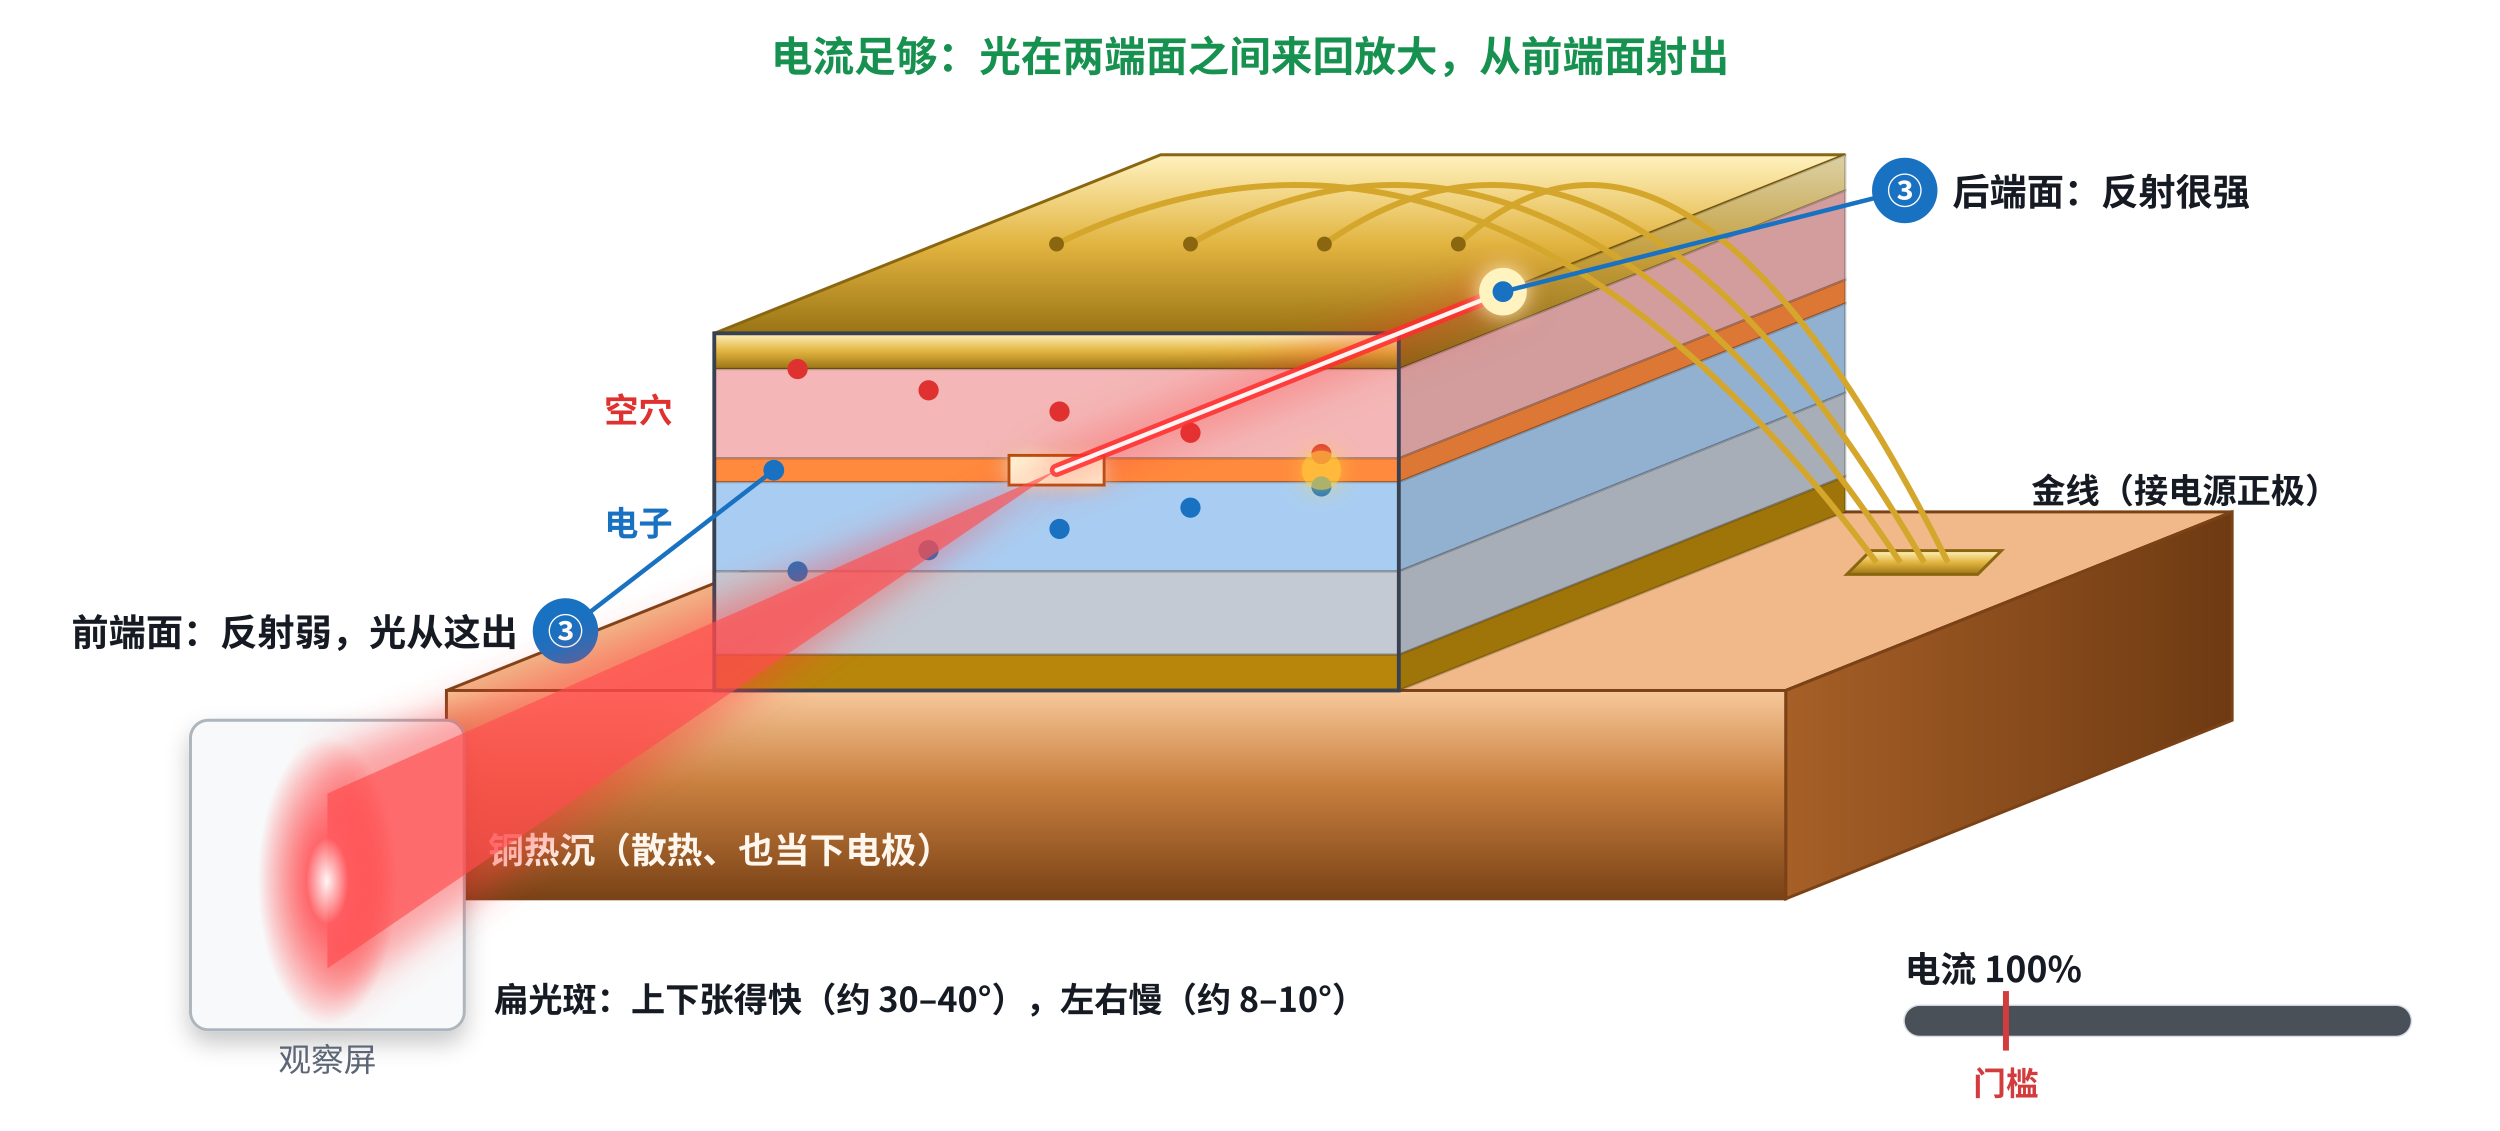
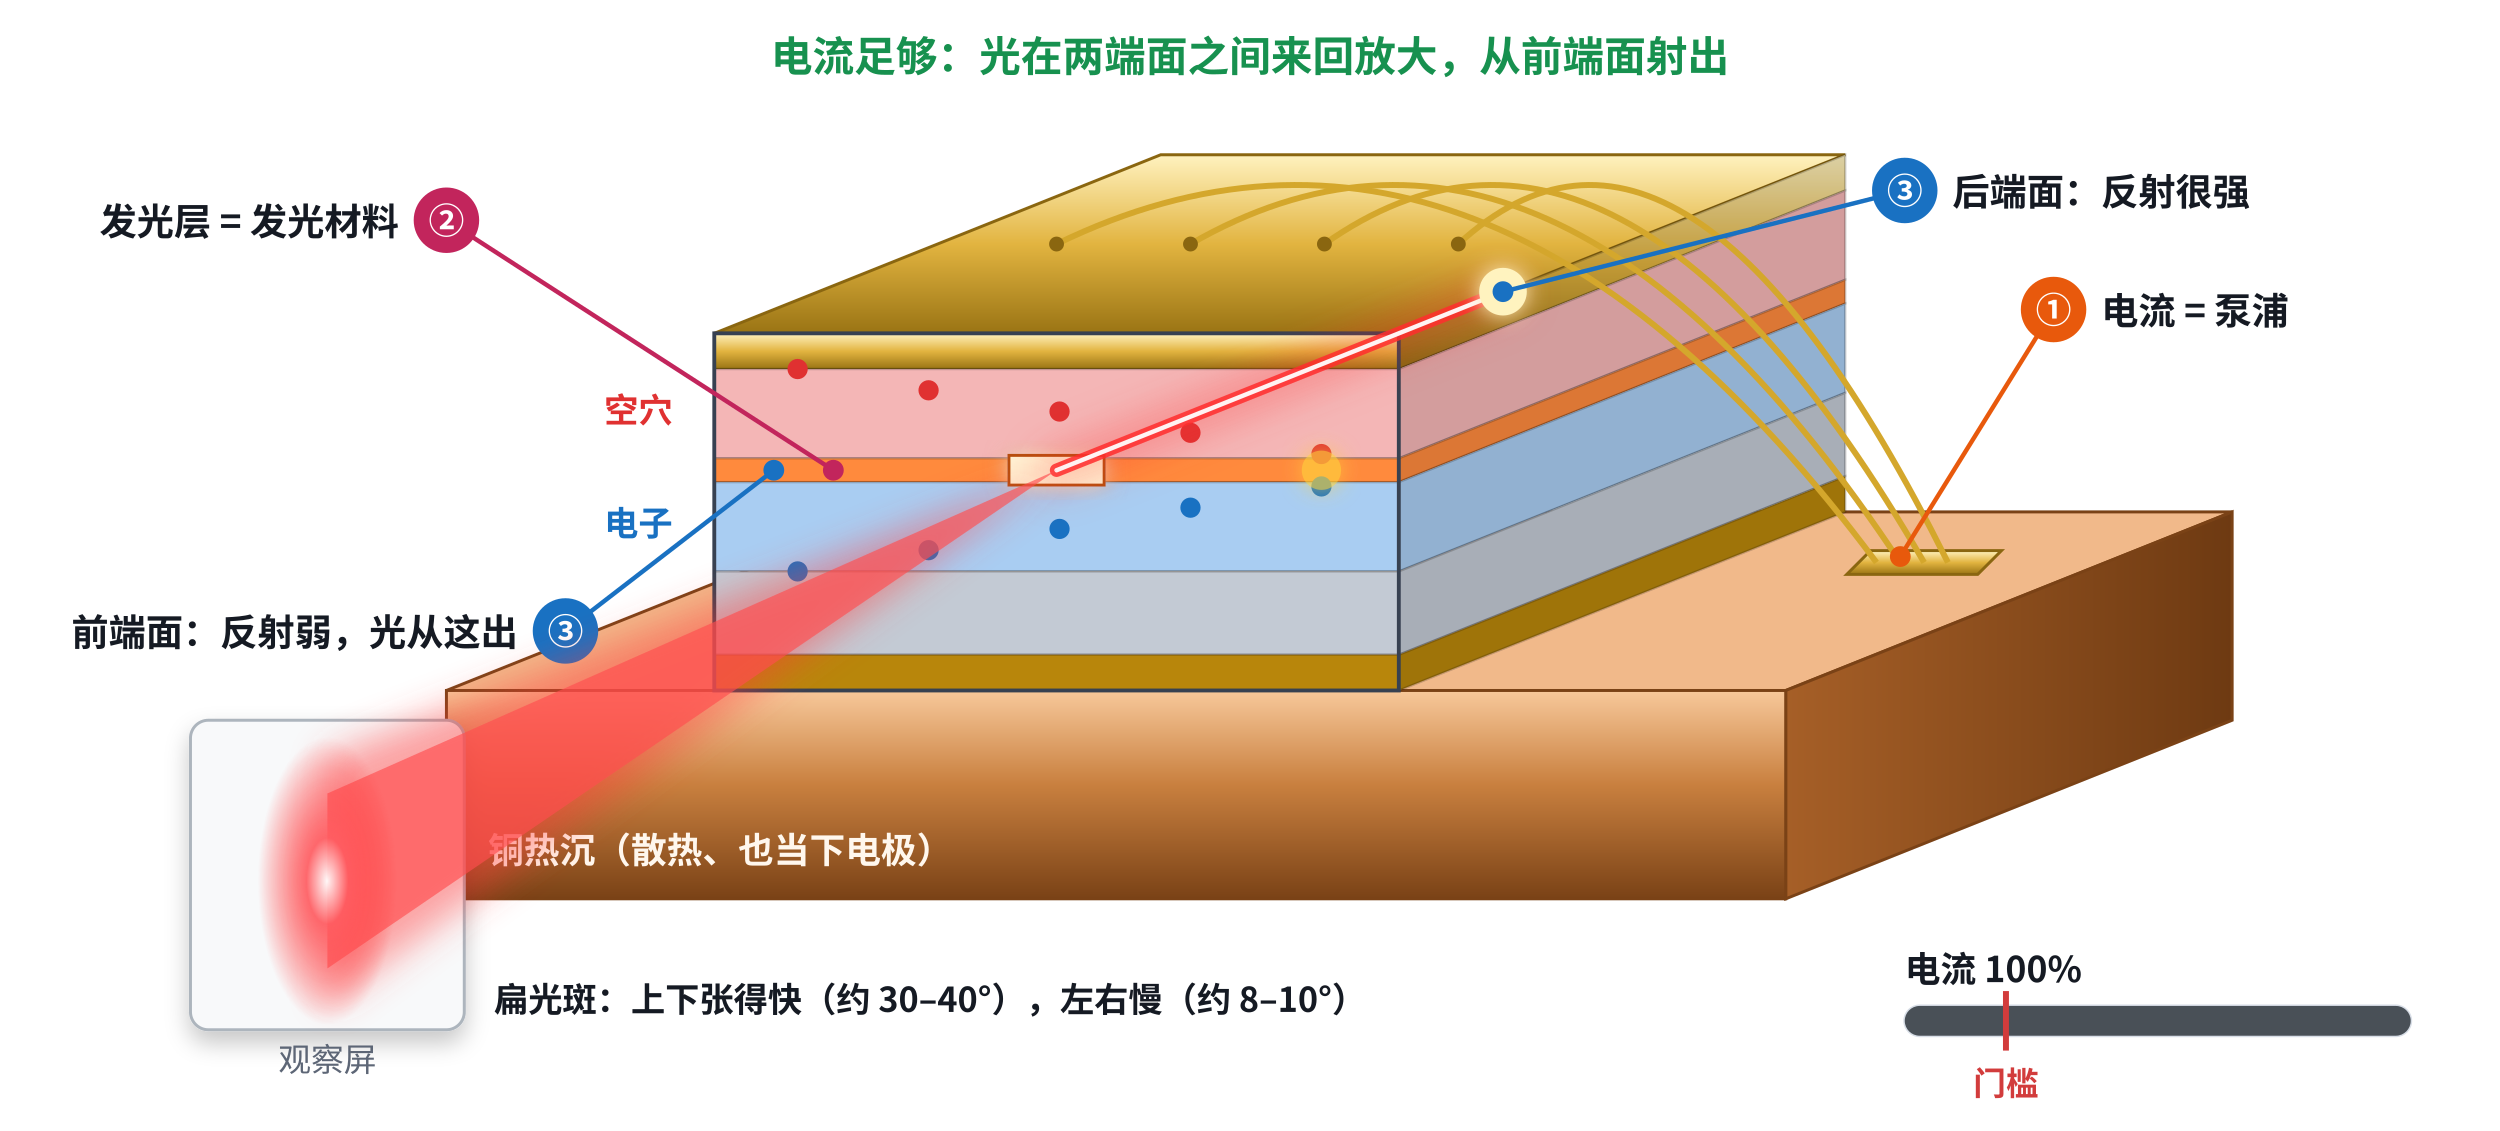
<svg xmlns="http://www.w3.org/2000/svg" viewBox="0 0 840 380" font-family="PingFang SC, Microsoft YaHei, Noto Sans CJK SC, WenQuanYi Zen Hei, sans-serif">
  <rect x="0" y="0" width="840" height="380" fill="#ffffff" />
  <defs>
    <linearGradient id="gCu" x1="0" y1="0" x2="0" y2="1">
      <stop offset="0" stop-color="#f7c89a" />
      <stop offset=".45" stop-color="#c9803f" />
      <stop offset="1" stop-color="#7a4216" />
    </linearGradient>
    <linearGradient id="gCuS" x1="0" y1="0" x2="1" y2="0">
      <stop offset="0" stop-color="#a65f27" />
      <stop offset="1" stop-color="#6e3a12" />
    </linearGradient>
    <linearGradient id="gAu" x1="0" y1="0" x2="0" y2="1">
      <stop offset="0" stop-color="#fff2bf" />
      <stop offset=".5" stop-color="#e2b440" />
      <stop offset="1" stop-color="#9a7414" />
    </linearGradient>
    <linearGradient id="gAuS" x1="0" y1="0" x2="1" y2="0">
      <stop offset="0" stop-color="#c79a26" />
      <stop offset="1" stop-color="#8a6610" />
    </linearGradient>
    <linearGradient id="gSteel" x1="0" y1="0" x2="0" y2="1">
      <stop offset="0" stop-color="#f5f7fa" />
      <stop offset=".5" stop-color="#c2c9d2" />
      <stop offset="1" stop-color="#7b8592" />
    </linearGradient>
    <linearGradient id="gSteelH" x1="0" y1="0" x2="1" y2="0">
      <stop offset="0" stop-color="#8a94a1" />
      <stop offset=".35" stop-color="#eef1f5" />
      <stop offset=".7" stop-color="#b9c1cb" />
      <stop offset="1" stop-color="#6f7986" />
    </linearGradient>
    <linearGradient id="gAlu" x1="0" y1="0" x2="0" y2="1">
      <stop offset="0" stop-color="#f0f3f6" />
      <stop offset="1" stop-color="#a9b2bc" />
    </linearGradient>
    <linearGradient id="gPlate" x1="0" y1="0" x2="1" y2="1">
      <stop offset="0" stop-color="#d9dee4" />
      <stop offset="1" stop-color="#aeb6c0" />
    </linearGradient>
    <linearGradient id="gRod" x1="0" y1="0" x2="0" y2="1">
      <stop offset="0" stop-color="#ffc2c6" />
      <stop offset=".3" stop-color="#e8414f" />
      <stop offset=".75" stop-color="#a3121f" />
      <stop offset="1" stop-color="#5e0a12" />
    </linearGradient>
    <linearGradient id="gGlass" x1="0" y1="0" x2="0" y2="1">
      <stop offset="0" stop-color="#eaf6ff" stop-opacity=".95" />
      <stop offset=".25" stop-color="#bfe0f7" stop-opacity=".45" />
      <stop offset=".7" stop-color="#9cc7e6" stop-opacity=".35" />
      <stop offset="1" stop-color="#6fa3c9" stop-opacity=".7" />
    </linearGradient>
    <linearGradient id="gLens" x1="0" y1="0" x2="1" y2="0">
      <stop offset="0" stop-color="#d7ecfb" stop-opacity=".9" />
      <stop offset=".5" stop-color="#f4fbff" stop-opacity=".6" />
      <stop offset="1" stop-color="#9cc7e6" stop-opacity=".9" />
    </linearGradient>
    <linearGradient id="gJacket" x1="0" y1="0" x2="0" y2="1">
      <stop offset="0" stop-color="#ffd08a" />
      <stop offset=".5" stop-color="#f08a1c" />
      <stop offset="1" stop-color="#a85508" />
    </linearGradient>
    <linearGradient id="gYb" x1="0" y1="0" x2="0" y2="1">
      <stop offset="0" stop-color="#fff59a" />
      <stop offset=".5" stop-color="#e3c22a" />
      <stop offset="1" stop-color="#9c8210" />
    </linearGradient>
    <linearGradient id="gPlasma" x1="0" y1="0" x2="0" y2="1">
      <stop offset="0" stop-color="#f6c6ff" />
      <stop offset=".5" stop-color="#c25bd9" />
      <stop offset="1" stop-color="#7b2a92" />
    </linearGradient>
    <linearGradient id="gLamp" x1="0" y1="0" x2="0" y2="1">
      <stop offset="0" stop-color="#ffffff" />
      <stop offset=".5" stop-color="#fff7d1" />
      <stop offset="1" stop-color="#f3d27a" />
    </linearGradient>
    <radialGradient id="gOn" cx=".35" cy=".32" r=".75">
      <stop offset="0" stop-color="#fff6dc" />
      <stop offset=".45" stop-color="#ffa346" />
      <stop offset="1" stop-color="#b8420a" />
    </radialGradient>
    <radialGradient id="gOff" cx=".35" cy=".32" r=".75">
      <stop offset="0" stop-color="#ffffff" />
      <stop offset=".55" stop-color="#b9c3cf" />
      <stop offset="1" stop-color="#5f6b7b" />
    </radialGradient>
    <radialGradient id="gHalo">
      <stop offset="0" stop-color="#ffb347" stop-opacity=".7" />
      <stop offset="1" stop-color="#ffb347" stop-opacity="0" />
    </radialGradient>
    <radialGradient id="gSpot">
      <stop offset="0" stop-color="#ffffff" />
      <stop offset=".3" stop-color="#ff5a5f" />
      <stop offset="1" stop-color="#ff2d2d" stop-opacity="0" />
    </radialGradient>
    <filter id="glow" x="-50%" y="-50%" width="200%" height="200%">
      <feGaussianBlur stdDeviation="3.5" result="b" />
      <feMerge>
        <feMergeNode in="b" />
        <feMergeNode in="SourceGraphic" />
      </feMerge>
    </filter>
    <filter id="blur6" x="-50%" y="-50%" width="200%" height="200%">
      <feGaussianBlur stdDeviation="6" />
    </filter>
    <filter id="shadow" x="-20%" y="-20%" width="140%" height="160%">
      <feDropShadow dx="0" dy="4" stdDeviation="4" flood-color="#000" flood-opacity=".22" />
    </filter>
  </defs>
  <polygon points="150.0,232.0 600.0,232.0 750.0,172.0 300.0,172.0" fill="#f1b98a" stroke="#7a4216" stroke-width="1" opacity="1" />
  <polygon points="600.0,232.0 750.0,172.0 750.0,242.0 600.0,302.0" fill="url(#gCuS)" stroke="#7a4216" stroke-width="1" opacity="1" />
  <rect x="150" y="232" width="450" height="70" fill="url(#gCu)" stroke="#7a4216" />
  <text x="164" y="290" font-size="12" fill="#fff7ed" text-anchor="start" font-weight="700">铜热沉（散热、也当下电极）</text>
  <polygon points="620.5,193.0 664.5,193.0 672.5,185.0 628.5,185.0" fill="url(#gAu)" stroke="#8a6610" stroke-width="1" opacity="1" />
  <polygon points="240.0,112.0 470.0,112.0 620.0,52.0 390.0,52.0" fill="url(#gAu)" stroke="#8a6610" stroke-width="1" opacity="1" />
  <polygon points="470.0,112.0 620.0,52.0 620.0,64.0 470.0,124.0" fill="url(#gAu)" stroke="#00000030" stroke-width="0.8" opacity="1" />
  <polygon points="470.0,112.0 620.0,52.0 620.0,64.0 470.0,124.0" fill="#000" stroke="none" stroke-width="0" opacity="0.14" />
  <polygon points="470.0,124.0 620.0,64.0 620.0,94.0 470.0,154.0" fill="#f4b6b6" stroke="#00000030" stroke-width="0.8" opacity="1" />
  <polygon points="470.0,124.0 620.0,64.0 620.0,94.0 470.0,154.0" fill="#000" stroke="none" stroke-width="0" opacity="0.14" />
  <polygon points="470.0,154.0 620.0,94.0 620.0,102.0 470.0,162.0" fill="#ff8a3d" stroke="#00000030" stroke-width="0.8" opacity="1" />
  <polygon points="470.0,154.0 620.0,94.0 620.0,102.0 470.0,162.0" fill="#000" stroke="none" stroke-width="0" opacity="0.14" />
  <polygon points="470.0,162.0 620.0,102.0 620.0,132.0 470.0,192.0" fill="#a9cdf2" stroke="#00000030" stroke-width="0.8" opacity="1" />
  <polygon points="470.0,162.0 620.0,102.0 620.0,132.0 470.0,192.0" fill="#000" stroke="none" stroke-width="0" opacity="0.14" />
  <polygon points="470.0,192.0 620.0,132.0 620.0,160.0 470.0,220.0" fill="#c3cad4" stroke="#00000030" stroke-width="0.8" opacity="1" />
  <polygon points="470.0,192.0 620.0,132.0 620.0,160.0 470.0,220.0" fill="#000" stroke="none" stroke-width="0" opacity="0.14" />
  <polygon points="470.0,220.0 620.0,160.0 620.0,172.0 470.0,232.0" fill="#b8860b" stroke="#00000030" stroke-width="0.8" opacity="1" />
  <polygon points="470.0,220.0 620.0,160.0 620.0,172.0 470.0,232.0" fill="#000" stroke="none" stroke-width="0" opacity="0.14" />
  <rect x="240" y="112" width="230" height="12" fill="url(#gAu)" stroke="#00000030" stroke-width=".8" />
  <rect x="240" y="124" width="230" height="30" fill="#f4b6b6" stroke="#00000030" stroke-width=".8" />
  <rect x="240" y="154" width="230" height="8" fill="#ff8a3d" stroke="#00000030" stroke-width=".8" />
  <rect x="240" y="162" width="230" height="30" fill="#a9cdf2" stroke="#00000030" stroke-width=".8" />
  <rect x="240" y="192" width="230" height="28" fill="#c3cad4" stroke="#00000030" stroke-width=".8" />
  <rect x="240" y="220" width="230" height="12" fill="#b8860b" stroke="#00000030" stroke-width=".8" />
  <rect x="240" y="112" width="230" height="120" fill="none" stroke="#374151" stroke-width="1.3" />
  <path d="M355,82 Q498.75,12 630.5,189" fill="none" stroke="#d4a72c" stroke-width="2" />
  <circle cx="355" cy="82" r="2.5" fill="#8a6610" />
  <path d="M400,82 Q521.25,12 638.5,189" fill="none" stroke="#d4a72c" stroke-width="2" />
  <circle cx="400" cy="82" r="2.5" fill="#8a6610" />
  <path d="M445,82 Q543.75,12 646.5,189" fill="none" stroke="#d4a72c" stroke-width="2" />
  <circle cx="445" cy="82" r="2.5" fill="#8a6610" />
  <path d="M490,82 Q566.25,12 654.5,189" fill="none" stroke="#d4a72c" stroke-width="2" />
  <circle cx="490" cy="82" r="2.5" fill="#8a6610" />
-   <text x="682.5" y="169" font-size="11.5" fill="#151a23" text-anchor="start" font-weight="700">金线（接电源正极）</text>
  <rect x="339" y="153" width="32" height="10" fill="#fff6d6" stroke="#b5500f" opacity="1" filter="url(#glow)" />
  <circle cx="268" cy="124" r="3.4" fill="#e03131" opacity="1" />
  <circle cx="268" cy="192" r="3.4" fill="#1971c2" opacity="1" />
  <circle cx="312" cy="131.14" r="3.4" fill="#e03131" opacity="1" />
  <circle cx="312" cy="184.86" r="3.4" fill="#1971c2" opacity="1" />
  <circle cx="356" cy="138.28" r="3.4" fill="#e03131" opacity="1" />
  <circle cx="356" cy="177.72" r="3.4" fill="#1971c2" opacity="1" />
  <circle cx="400" cy="145.42" r="3.4" fill="#e03131" opacity="1" />
  <circle cx="400" cy="170.58" r="3.4" fill="#1971c2" opacity="1" />
  <circle cx="444" cy="152.56" r="3.4" fill="#e03131" opacity="1" />
  <circle cx="444" cy="163.44" r="3.4" fill="#1971c2" opacity="1" />
  <circle cx="444" cy="158" r="6.6" fill="#ffd43b" opacity="0.64" filter="url(#glow)" />
  <text x="226" y="142" font-size="11.5" fill="#e03131" text-anchor="end" font-weight="700">空穴</text>
  <text x="226" y="180" font-size="11.5" fill="#1971c2" text-anchor="end" font-weight="700">电子</text>
+   <line x1="638.5" y1="187" x2="690" y2="104" stroke="#e8590c" stroke-width="1.5" />
+   <circle cx="638.5" cy="187" r="3.5" fill="#e8590c" />
+   <circle cx="690" cy="104" r="11" fill="#e8590c" />
+   <text x="690" y="108.5" font-size="12" fill="#fff" text-anchor="middle" font-weight="700">①</text>
+   <text x="706" y="109" font-size="12.5" fill="#151a23" text-anchor="start" font-weight="700">电流 = 泵浦</text>
+   <line x1="280" y1="158" x2="150" y2="74" stroke="#c2255c" stroke-width="1.5" />
+   <circle cx="280" cy="158" r="3.5" fill="#c2255c" />
+   <circle cx="150" cy="74" r="11" fill="#c2255c" />
+   <text x="150" y="78.5" font-size="12" fill="#fff" text-anchor="middle" font-weight="700">②</text>
+   <text x="134" y="79" font-size="12.5" fill="#151a23" text-anchor="end" font-weight="700">发光层 = 发光材料</text>
  <g opacity="1">
    <g opacity="1">
      <line x1="355" y1="158" x2="505" y2="98" stroke="#ff2d2d" stroke-width="14.4" opacity=".28" filter="url(#blur6)" stroke-linecap="round" />
      <line x1="355" y1="158" x2="505" y2="98" stroke="#ff2d2d" stroke-width="4.5" opacity=".85" stroke-linecap="round" />
      <line x1="355" y1="158" x2="505" y2="98" stroke="#fff3f3" stroke-width="1.5" stroke-linecap="round" />
    </g>
    <circle cx="505" cy="98" r="8" fill="#fff3bf" filter="url(#glow)" />
    <line x1="505" y1="98" x2="640" y2="64" stroke="#1971c2" stroke-width="1.5" />
    <circle cx="505" cy="98" r="3.5" fill="#1971c2" />
    <circle cx="640" cy="64" r="11" fill="#1971c2" />
    <text x="640" y="68.5" font-size="12" fill="#fff" text-anchor="middle" font-weight="700">③</text>
    <text x="656" y="69" font-size="12.5" fill="#151a23" text-anchor="start" font-weight="700">后端面：反射很强</text>
    <line x1="260" y1="158" x2="190" y2="212" stroke="#1971c2" stroke-width="1.5" />
    <circle cx="260" cy="158" r="3.5" fill="#1971c2" />
    <circle cx="190" cy="212" r="11" fill="#1971c2" />
    <text x="190" y="216.5" font-size="12" fill="#fff" text-anchor="middle" font-weight="700">③</text>
    <text x="174" y="217" font-size="12.5" fill="#151a23" text-anchor="end" font-weight="700">前端面：反射弱，光从这出</text>
  </g>
  <rect x="64" y="242" width="92" height="104" rx="6" fill="#f8f9fa" stroke="#adb5bd" filter="url(#shadow)" />
  <text x="110" y="360" font-size="11" fill="#5d6676" text-anchor="middle" font-weight="400">观察屏</text>
  <polygon points="355.0,158.0 110.0,254.0 110.0,338.0" fill="#ff3b3b" stroke="none" stroke-width="0" opacity="0.46" filter="url(#blur6)" />
  <polygon points="355.0,158.0 110.0,266.6 110.0,325.4" fill="#ff4d4f" stroke="none" stroke-width="0" opacity="0.65" />
  <ellipse cx="110" cy="296" rx="23.4" ry="48.3" fill="url(#gSpot)" opacity=".9" />
  <text x="166" y="340" font-size="11.5" fill="#151a23" text-anchor="start" font-weight="700">扁光斑：上下张得快（约 30–40°），左右慢（约 8–10°）</text>
  <text x="420" y="24" font-size="14" fill="#17914f" text-anchor="middle" font-weight="700">电流足够：光在两端面之间来回放大，从前端面射出</text>
  <text x="640" y="330" font-size="12" fill="#151a23" text-anchor="start" font-weight="700">电流 100%</text>
  <rect x="640" y="338" width="170" height="10" rx="5" fill="#f4f6f9" stroke="#d8dee7" />
  <rect x="640" y="338" width="170" height="10" rx="5" fill="#495057" />
  <line x1="674" y1="333" x2="674" y2="353" stroke="#d23c3c" stroke-width="2" />
  <text x="674" y="368" font-size="11" fill="#d23c3c" text-anchor="middle" font-weight="700">门槛</text>
</svg>
